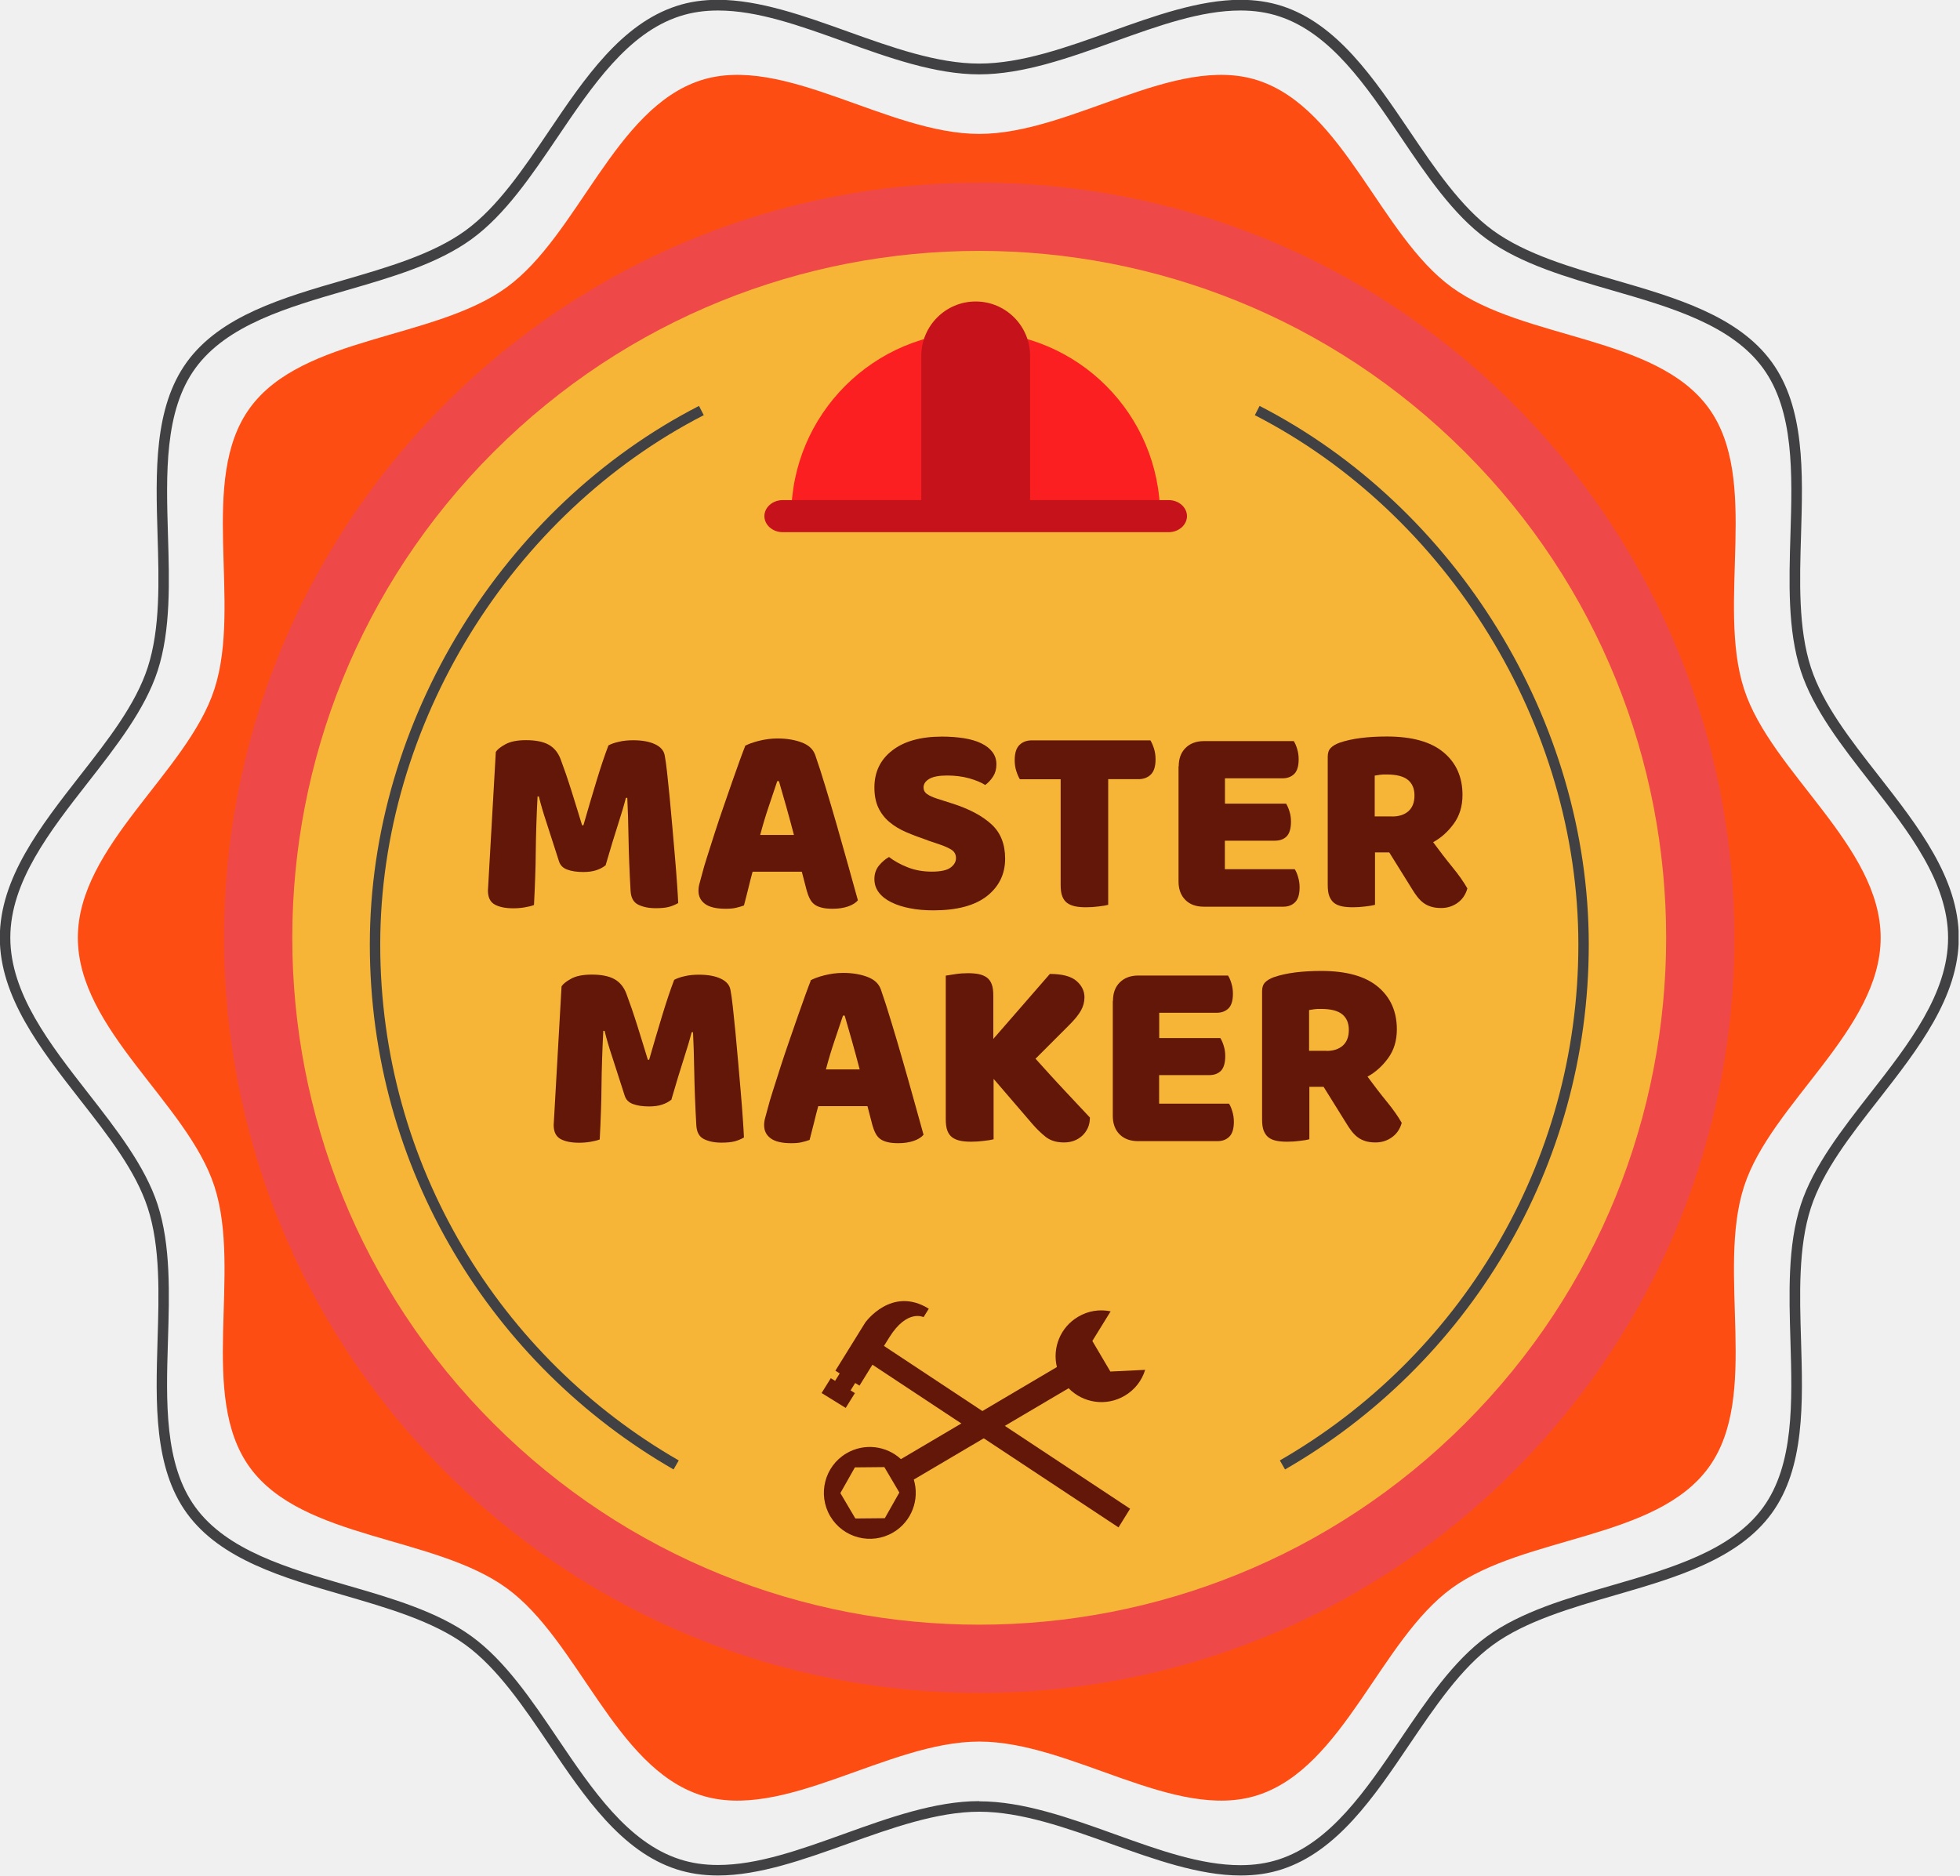
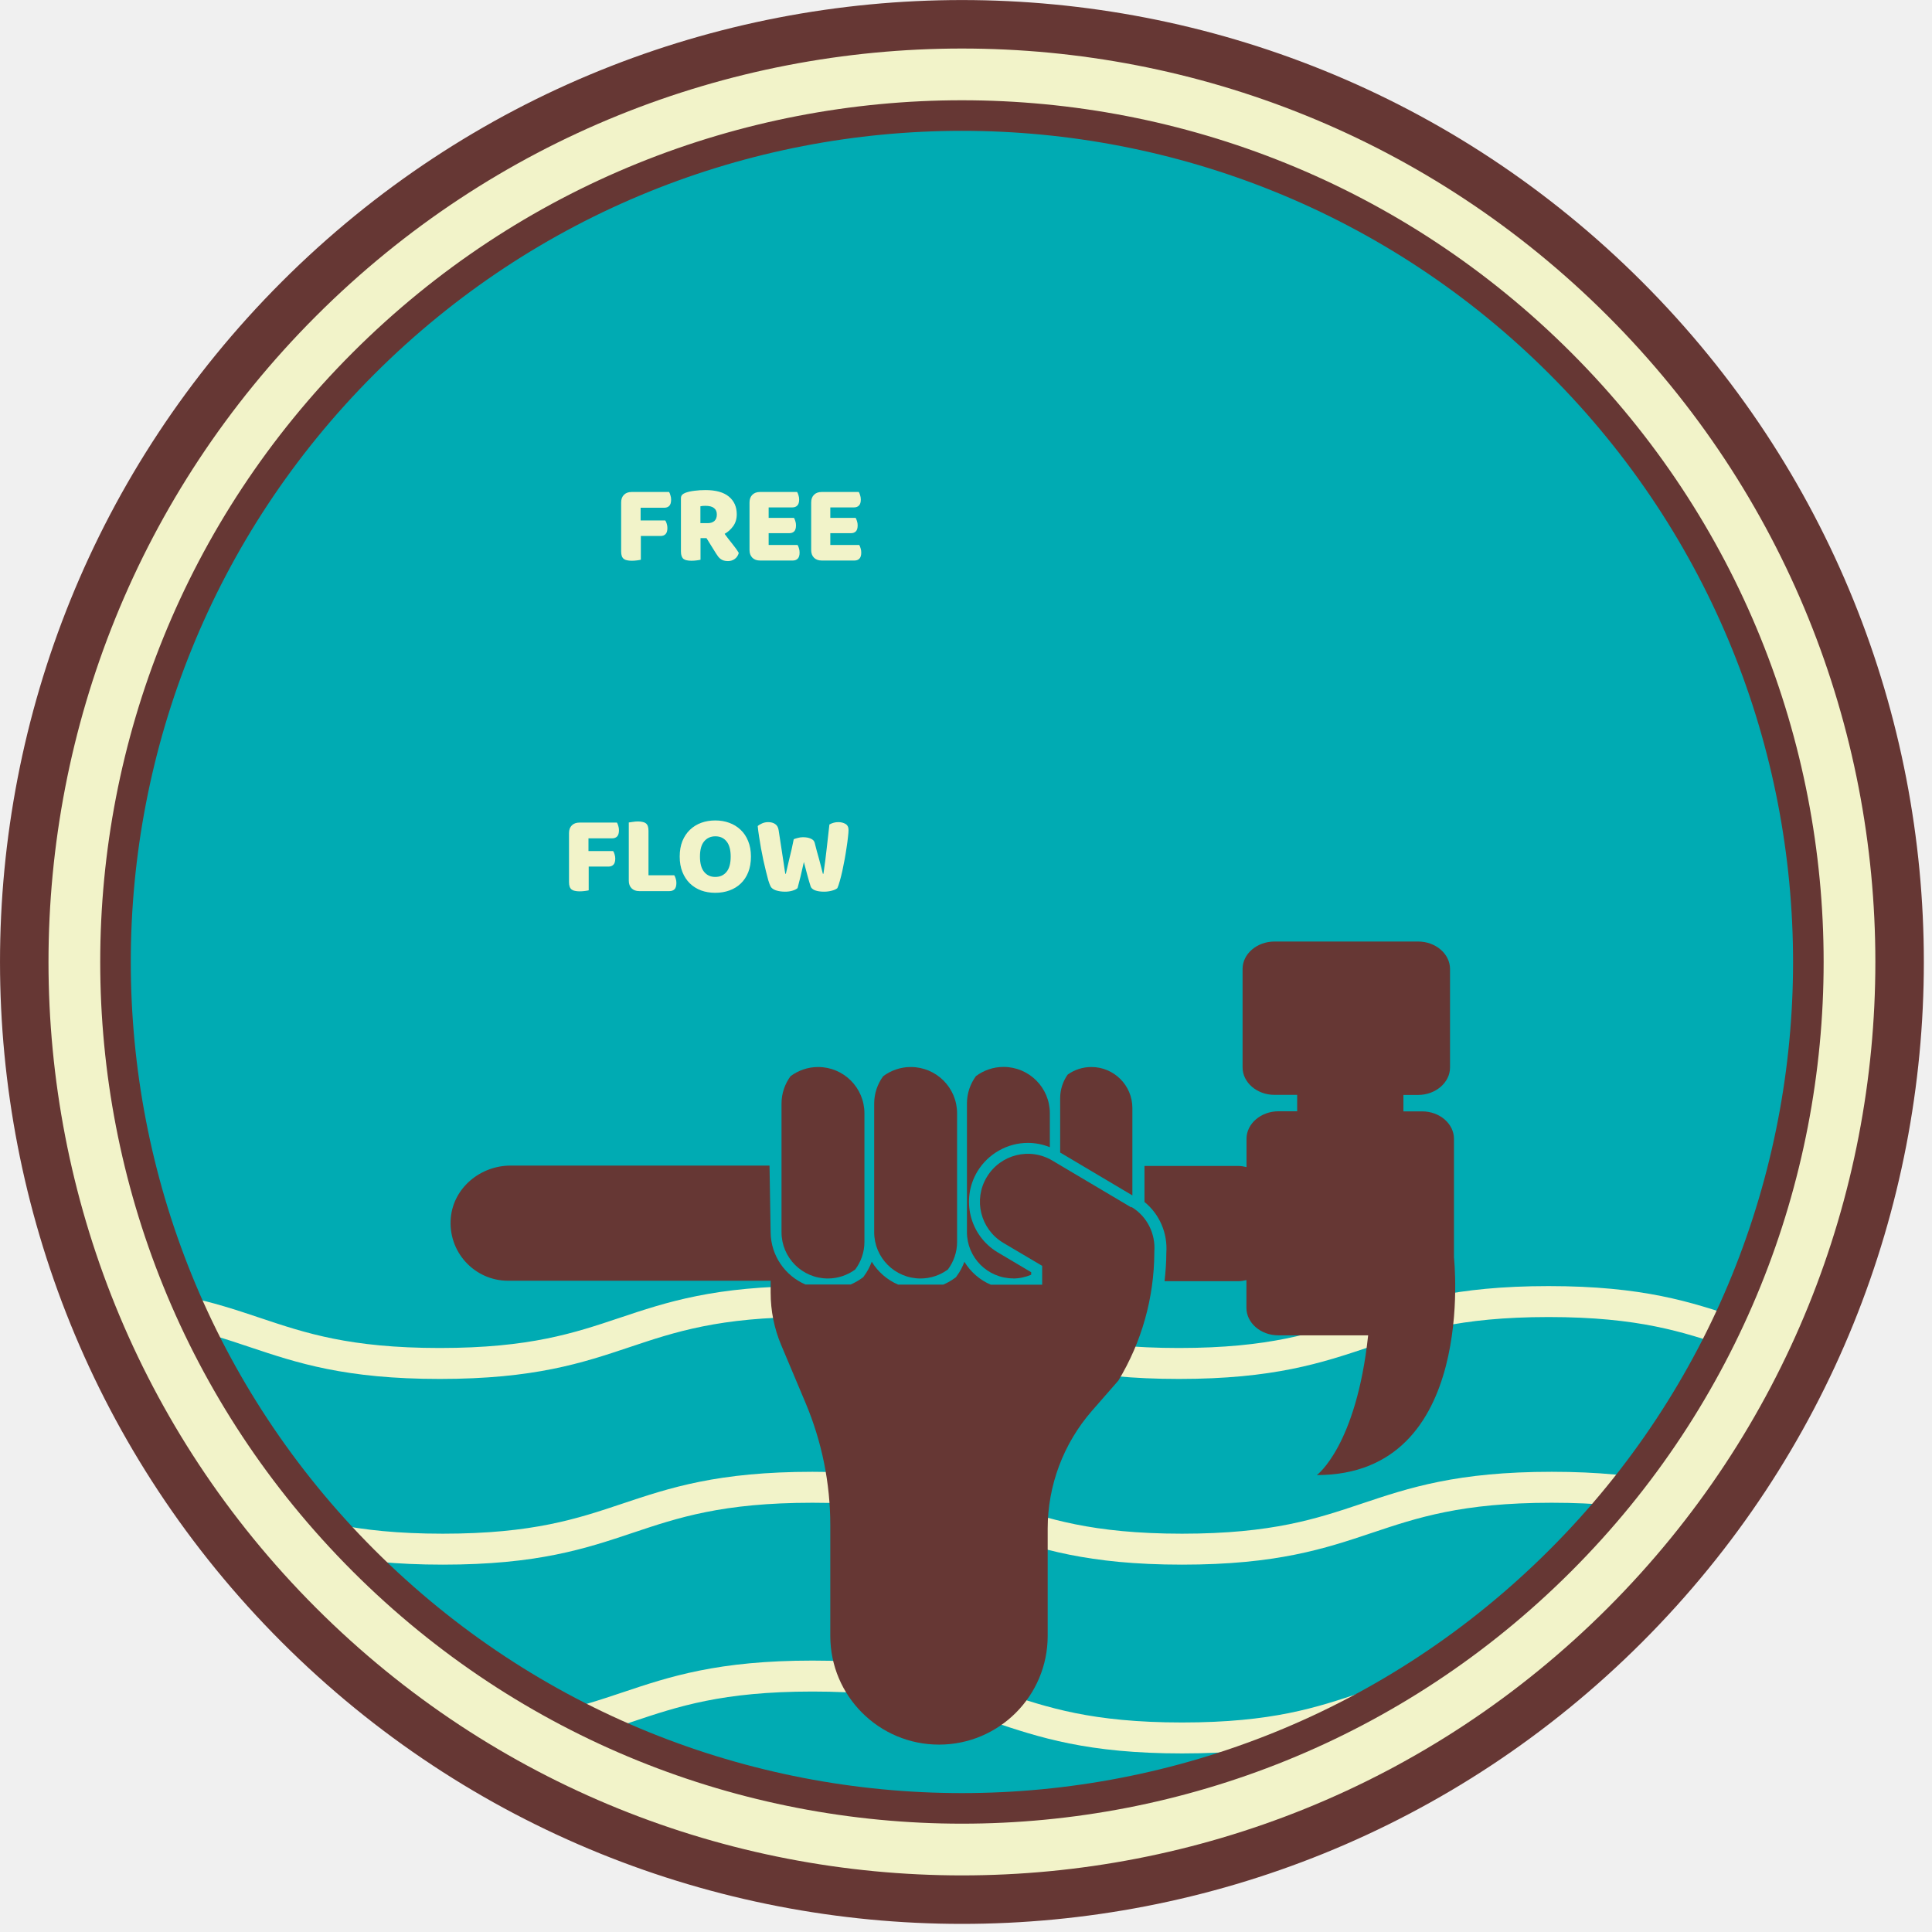
- <svg xmlns="http://www.w3.org/2000/svg" width="209" height="200" viewBox="0 0 209 200" fill="none">
-   <g clip-path="url(#clip0_1830_1242)">
-     <path d="M132.28 200C127.87 200 123.08 198.28 118.45 196.62C113.76 194.94 108.91 193.2 104.42 193.2C99.93 193.2 95.08 194.94 90.39 196.62C85.76 198.28 80.97 200 76.56 200C74.96 200 73.51 199.78 72.14 199.34C66.25 197.43 62.34 191.64 58.55 186.03C55.85 182.03 53.05 177.89 49.63 175.4C46.15 172.87 41.31 171.47 36.63 170.11C30.18 168.24 23.52 166.31 19.93 161.38C16.39 156.51 16.6 149.61 16.8 142.94C16.95 138.03 17.11 132.96 15.75 128.8C14.47 124.87 11.58 121.16 8.51 117.24C4.32 111.87 -0.02 106.32 -0.02 99.99C-0.02 93.66 4.32 88.11 8.51 82.74C11.58 78.82 14.47 75.11 15.75 71.18C17.1 67.02 16.95 61.95 16.8 57.04C16.6 50.37 16.39 43.47 19.93 38.6C23.52 33.67 30.18 31.74 36.63 29.87C41.31 28.51 46.16 27.11 49.64 24.58C53.06 22.09 55.85 17.95 58.55 13.95C62.33 8.35 66.25 2.56 72.14 0.64C73.51 0.19 74.96 -0.02 76.56 -0.02C80.97 -0.02 85.76 1.7 90.39 3.36C95.08 5.04 99.92 6.78 104.42 6.78C108.92 6.78 113.76 5.04 118.45 3.36C123.08 1.7 127.87 -0.02 132.28 -0.02C133.88 -0.02 135.33 0.2 136.7 0.64C142.59 2.55 146.5 8.35 150.29 13.95C152.99 17.95 155.79 22.09 159.21 24.58C162.69 27.11 167.53 28.51 172.22 29.87C178.67 31.74 185.33 33.67 188.92 38.6C192.46 43.47 192.25 50.37 192.05 57.04C191.9 61.95 191.75 67.02 193.1 71.18C194.38 75.11 197.27 78.82 200.34 82.74C204.53 88.11 208.87 93.66 208.87 99.99C208.87 106.32 204.53 111.87 200.34 117.24C197.27 121.16 194.38 124.87 193.1 128.8C191.75 132.96 191.9 138.03 192.05 142.94C192.25 149.61 192.46 156.51 188.92 161.38C185.33 166.31 178.67 168.24 172.22 170.11C167.54 171.47 162.69 172.87 159.21 175.4C155.79 177.89 153 182.03 150.29 186.03C146.51 191.63 142.59 197.42 136.7 199.34C135.33 199.79 133.88 200 132.28 200ZM104.42 192.09C109.1 192.09 114.04 193.86 118.82 195.58C123.57 197.29 128.06 198.9 132.27 198.9C133.75 198.9 135.09 198.7 136.35 198.29C141.88 196.5 145.68 190.86 149.36 185.42C152.12 181.34 154.97 177.12 158.54 174.52C162.18 171.87 167.11 170.44 171.89 169.06C178.16 167.24 184.64 165.37 188 160.75C191.32 156.19 191.11 149.48 190.92 143C190.77 138 190.61 132.82 192.02 128.48C193.36 124.36 196.45 120.41 199.44 116.58C203.52 111.36 207.73 105.96 207.73 100.01C207.73 94.06 203.51 88.66 199.44 83.44C196.45 79.61 193.36 75.66 192.02 71.54C190.61 67.2 190.77 62.03 190.92 57.02C191.12 50.53 191.32 43.83 188 39.27C184.64 34.65 178.16 32.77 171.89 30.96C167.11 29.58 162.18 28.15 158.54 25.5C154.96 22.9 152.11 18.68 149.36 14.6C145.68 9.15 141.88 3.52 136.35 1.73C135.09 1.32 133.75 1.12 132.27 1.12C128.06 1.12 123.57 2.73 118.81 4.44C114.03 6.16 109.09 7.93 104.41 7.93C99.73 7.93 94.79 6.16 90.01 4.44C85.26 2.73 80.77 1.12 76.56 1.12C75.08 1.12 73.74 1.32 72.48 1.73C66.95 3.52 63.15 9.16 59.47 14.6C56.71 18.68 53.87 22.9 50.29 25.5C46.65 28.15 41.71 29.58 36.94 30.96C30.67 32.78 24.19 34.65 20.83 39.27C17.51 43.83 17.72 50.54 17.91 57.02C18.06 62.02 18.22 67.19 16.81 71.53C15.47 75.65 12.38 79.6 9.39 83.43C5.31 88.65 1.1 94.04 1.1 99.99C1.1 105.94 5.32 111.34 9.39 116.56C12.38 120.39 15.47 124.34 16.81 128.46C18.22 132.8 18.06 137.97 17.91 142.97C17.71 149.45 17.51 156.16 20.83 160.72C24.19 165.34 30.68 167.22 36.94 169.04C41.72 170.42 46.65 171.85 50.29 174.5C53.87 177.1 56.72 181.32 59.47 185.4C63.15 190.85 66.95 196.48 72.48 198.27C73.74 198.68 75.08 198.88 76.56 198.88C80.77 198.88 85.26 197.27 90.01 195.56C94.79 193.84 99.73 192.07 104.41 192.07L104.42 192.09Z" fill="#414143" />
-     <path d="M200.54 100C200.54 109.81 188.85 117.65 185.98 126.5C183 135.67 187.75 148.87 182.19 156.5C176.58 164.21 162.53 163.75 154.81 169.36C147.17 174.92 143.3 188.45 134.13 191.43C125.28 194.3 114.23 185.72 104.42 185.72C94.61 185.72 83.56 194.3 74.71 191.43C65.54 188.45 61.67 174.91 54.03 169.36C46.32 163.75 32.27 164.21 26.65 156.5C21.09 148.87 25.84 135.67 22.86 126.5C19.99 117.65 8.3 109.81 8.3 100C8.3 90.19 19.99 82.35 22.86 73.5C25.84 64.33 21.09 51.13 26.65 43.5C32.26 35.79 46.31 36.25 54.03 30.64C61.66 25.08 65.54 11.55 74.71 8.57C83.56 5.7 94.61 14.28 104.42 14.28C114.23 14.28 125.28 5.7 134.13 8.57C143.3 11.55 147.17 25.09 154.81 30.64C162.52 36.25 176.57 35.79 182.19 43.5C187.75 51.14 183 64.33 185.98 73.5C188.85 82.35 200.54 90.19 200.54 100Z" fill="#FE4D13" />
-     <path d="M161.36 156.948C192.809 125.499 192.809 74.51 161.36 43.061C129.911 11.612 78.922 11.612 47.474 43.061C16.024 74.51 16.024 125.499 47.474 156.948C78.922 188.397 129.911 188.397 161.36 156.948Z" fill="#EF4848" />
-     <path d="M156.212 151.8C184.818 123.194 184.818 76.815 156.212 48.209C127.606 19.603 81.227 19.603 52.621 48.209C24.015 76.815 24.015 123.194 52.621 151.8C81.227 180.406 127.606 180.406 156.212 151.8Z" fill="#F7B538" />
-     <path d="M104.04 35.38C93.18 35.38 84.37 44.19 84.37 55.05H123.71C123.71 44.18 114.9 35.38 104.04 35.38Z" fill="#FB1F21" />
-     <path d="M126.57 55.04C126.57 55.98 125.69 56.75 124.62 56.75H83.46C82.39 56.75 81.51 55.98 81.51 55.04C81.51 54.1 82.39 53.33 83.46 53.33H124.62C125.69 53.33 126.57 54.1 126.57 55.04Z" fill="#C6121B" />
-     <path d="M109.84 56.12V37.95C109.84 34.75 107.24 32.15 104.04 32.15C100.84 32.15 98.24 34.75 98.24 37.95V56.12H109.85H109.84Z" fill="#C6121B" />
-     <path d="M118.39 146.24L116.48 143L118.43 139.84C117.28 139.6 116.05 139.77 114.96 140.42C113.06 141.54 112.2 143.74 112.7 145.78L96.07 155.6C94.52 154.17 92.17 153.86 90.26 154.98C87.93 156.35 87.16 159.36 88.53 161.69C89.91 164.02 92.91 164.79 95.24 163.42C97.23 162.25 98.08 159.89 97.44 157.78L113.95 148.04C115.48 149.62 117.95 150.01 119.93 148.84C121.02 148.2 121.77 147.2 122.11 146.08L118.39 146.26V146.24ZM95.9 159.16L94.35 161.9L91.21 161.93L89.61 159.22L91.16 156.48L94.3 156.45L95.9 159.16Z" fill="#621708" />
-     <path d="M120.49 160.88L94.26 143.53L94.82 142.63C96.73 139.55 98.48 140.46 98.48 140.46L99.04 139.56C95.06 137.09 92.26 141.04 92.26 141.04L89.08 146.17L89.54 146.46L89.05 147.25L88.59 146.97L87.61 148.55L90.18 150.14L91.16 148.56L90.7 148.27L91.19 147.48L91.65 147.76L93.03 145.53L119.27 162.88L120.51 160.88H120.49Z" fill="#621708" />
-     <path d="M72.1 156.22C52.91 145.18 39.99 124.46 39.99 100.73C39.99 77 54.13 54.39 74.79 43.78" stroke="#414143" stroke-width="1.11" stroke-miterlimit="10" />
-     <path d="M136.75 156.22C155.94 145.18 168.86 124.46 168.86 100.73C168.86 77 154.72 54.39 134.06 43.78" stroke="#414143" stroke-width="1.11" stroke-miterlimit="10" />
-     <path d="M64.55 92.29C64.3 92.5 63.97 92.67 63.58 92.8C63.19 92.93 62.72 92.99 62.2 92.99C61.5 92.99 60.93 92.9 60.48 92.73C60.02 92.56 59.73 92.26 59.6 91.83C59.06 90.13 58.61 88.75 58.27 87.7C57.92 86.65 57.65 85.72 57.46 84.93H57.32C57.26 86.07 57.22 87.11 57.19 88.05C57.16 88.99 57.14 89.9 57.13 90.79C57.13 91.68 57.1 92.58 57.07 93.49C57.04 94.4 57 95.4 56.94 96.51C56.69 96.61 56.36 96.69 55.95 96.76C55.54 96.83 55.14 96.86 54.73 96.86C53.88 96.86 53.22 96.72 52.74 96.45C52.27 96.18 52.03 95.69 52.03 94.97L52.87 80.18C53.03 79.93 53.36 79.66 53.89 79.37C54.41 79.08 55.15 78.93 56.09 78.93C57.11 78.93 57.92 79.09 58.5 79.41C59.08 79.73 59.51 80.25 59.78 80.96C59.95 81.42 60.14 81.96 60.35 82.55C60.55 83.15 60.76 83.77 60.96 84.41C61.16 85.05 61.36 85.68 61.55 86.31C61.74 86.94 61.92 87.5 62.07 88.01H62.21C62.67 86.39 63.14 84.82 63.6 83.3C64.06 81.78 64.49 80.51 64.88 79.49C65.17 79.33 65.54 79.2 66 79.1C66.45 78.99 66.96 78.94 67.52 78.94C68.47 78.94 69.24 79.08 69.84 79.36C70.44 79.64 70.79 80.04 70.88 80.56C70.96 80.95 71.04 81.54 71.13 82.34C71.22 83.14 71.31 84.05 71.41 85.05C71.51 86.06 71.6 87.12 71.7 88.24C71.8 89.36 71.89 90.44 71.98 91.47C72.07 92.5 72.14 93.45 72.2 94.31C72.26 95.17 72.3 95.83 72.32 96.3C71.99 96.49 71.65 96.63 71.29 96.72C70.93 96.81 70.47 96.85 69.91 96.85C69.17 96.85 68.56 96.72 68.05 96.47C67.55 96.22 67.28 95.73 67.24 94.99C67.12 92.88 67.05 90.99 67.02 89.31C66.99 87.63 66.95 86.22 66.89 85.08H66.74C66.55 85.83 66.27 86.78 65.9 87.92C65.53 89.06 65.09 90.52 64.57 92.3L64.55 92.29Z" fill="#621708" />
-     <path d="M79.4 79.56C79.73 79.37 80.23 79.18 80.89 79.01C81.56 78.84 82.23 78.75 82.91 78.75C83.88 78.75 84.73 78.89 85.48 79.17C86.23 79.45 86.7 79.89 86.92 80.49C87.27 81.5 87.65 82.66 88.05 84C88.46 85.33 88.86 86.71 89.27 88.13C89.68 89.55 90.07 90.95 90.46 92.34C90.85 93.72 91.19 94.95 91.48 96.01C91.25 96.28 90.9 96.5 90.44 96.66C89.98 96.82 89.42 96.91 88.79 96.91C88.33 96.91 87.93 96.87 87.62 96.79C87.31 96.71 87.04 96.6 86.84 96.44C86.64 96.29 86.47 96.08 86.35 95.83C86.22 95.58 86.11 95.29 86.02 94.96L85.5 92.96H80.25C80.09 93.54 79.94 94.14 79.79 94.76C79.64 95.38 79.48 95.98 79.33 96.56C79.06 96.66 78.77 96.74 78.47 96.81C78.17 96.88 77.81 96.91 77.38 96.91C76.39 96.91 75.66 96.74 75.19 96.4C74.72 96.06 74.48 95.59 74.48 94.99C74.48 94.72 74.52 94.45 74.6 94.18C74.68 93.91 74.76 93.59 74.86 93.22C74.99 92.7 75.18 92.05 75.43 91.28C75.67 90.51 75.94 89.67 76.23 88.77C76.52 87.87 76.83 86.95 77.16 86C77.49 85.05 77.8 84.16 78.09 83.32C78.38 82.48 78.65 81.73 78.89 81.07C79.13 80.41 79.32 79.91 79.46 79.56H79.4ZM82.88 83.3C82.61 84.11 82.3 85.02 81.97 86.01C81.63 87.01 81.33 88.02 81.06 89.04H84.66C84.39 88 84.11 86.98 83.83 85.98C83.55 84.98 83.29 84.09 83.06 83.3H82.89H82.88Z" fill="#621708" />
-     <path d="M98.95 89.62C98.1 89.33 97.33 89.04 96.63 88.74C95.93 88.44 95.34 88.08 94.83 87.65C94.33 87.23 93.94 86.72 93.66 86.13C93.38 85.54 93.24 84.82 93.24 83.97C93.24 82.33 93.87 81.01 95.14 80.03C96.41 79.04 98.18 78.55 100.46 78.55C101.29 78.55 102.06 78.61 102.78 78.72C103.49 78.84 104.11 79.01 104.62 79.26C105.13 79.5 105.53 79.81 105.82 80.19C106.11 80.57 106.25 81.01 106.25 81.51C106.25 82.01 106.13 82.44 105.9 82.8C105.67 83.16 105.39 83.46 105.06 83.71C104.63 83.44 104.06 83.2 103.35 83C102.63 82.8 101.85 82.7 101 82.7C100.15 82.7 99.49 82.82 99.09 83.06C98.68 83.3 98.48 83.61 98.48 83.97C98.48 84.26 98.6 84.5 98.86 84.68C99.11 84.86 99.49 85.03 99.99 85.19L101.53 85.68C103.35 86.26 104.74 87 105.72 87.9C106.7 88.8 107.18 90.02 107.18 91.57C107.18 93.21 106.53 94.54 105.24 95.56C103.94 96.57 102.04 97.08 99.53 97.08C98.64 97.08 97.81 97.01 97.05 96.86C96.29 96.72 95.62 96.5 95.05 96.22C94.48 95.94 94.03 95.59 93.72 95.18C93.4 94.76 93.24 94.29 93.24 93.74C93.24 93.19 93.4 92.7 93.73 92.3C94.06 91.9 94.42 91.6 94.8 91.39C95.34 91.81 96 92.18 96.79 92.49C97.57 92.8 98.43 92.95 99.36 92.95C100.29 92.95 100.97 92.81 101.36 92.52C101.75 92.23 101.94 91.89 101.94 91.51C101.94 91.13 101.78 90.83 101.48 90.63C101.17 90.43 100.73 90.23 100.17 90.04L98.95 89.63V89.62Z" fill="#621708" />
-     <path d="M108.75 83.09C108.61 82.88 108.49 82.59 108.37 82.22C108.25 81.85 108.2 81.47 108.2 81.06C108.2 80.31 108.37 79.77 108.71 79.44C109.05 79.11 109.49 78.95 110.03 78.95H122.67C122.8 79.16 122.93 79.45 123.05 79.82C123.17 80.19 123.22 80.57 123.22 80.98C123.22 81.73 123.05 82.27 122.71 82.6C122.37 82.93 121.93 83.09 121.39 83.09H118.17V96.49C117.96 96.55 117.62 96.61 117.17 96.66C116.72 96.72 116.27 96.75 115.82 96.75C115.37 96.75 114.98 96.72 114.65 96.65C114.31 96.58 114.03 96.46 113.79 96.29C113.56 96.12 113.38 95.87 113.27 95.57C113.15 95.26 113.1 94.86 113.1 94.35V83.1H108.75V83.09Z" fill="#621708" />
-     <path d="M125.69 81.73C125.69 80.9 125.93 80.24 126.42 79.76C126.9 79.28 127.56 79.03 128.39 79.03H137.96C138.09 79.24 138.22 79.52 138.32 79.87C138.43 80.22 138.48 80.59 138.48 80.97C138.48 81.7 138.32 82.23 138 82.54C137.68 82.85 137.26 83 136.74 83H130.62V85.7H137.14C137.27 85.91 137.4 86.19 137.5 86.53C137.61 86.87 137.66 87.23 137.66 87.62C137.66 88.36 137.5 88.88 137.2 89.19C136.89 89.5 136.47 89.65 135.95 89.65H130.61V92.69H138.06C138.2 92.9 138.32 93.18 138.42 93.53C138.53 93.88 138.58 94.25 138.58 94.63C138.58 95.36 138.42 95.89 138.1 96.21C137.78 96.53 137.36 96.69 136.84 96.69H128.37C127.54 96.69 126.88 96.45 126.4 95.97C125.92 95.49 125.67 94.83 125.67 94V81.73H125.69Z" fill="#621708" />
-     <path d="M146.62 90.92V96.49C146.41 96.55 146.07 96.61 145.62 96.66C145.16 96.72 144.72 96.75 144.27 96.75C143.82 96.75 143.43 96.72 143.1 96.65C142.76 96.58 142.48 96.46 142.26 96.29C142.04 96.12 141.87 95.87 141.75 95.57C141.63 95.26 141.58 94.86 141.58 94.35V80.69C141.58 80.28 141.69 79.97 141.91 79.75C142.13 79.53 142.44 79.35 142.82 79.21C143.48 78.98 144.24 78.81 145.11 78.7C145.98 78.59 146.91 78.54 147.89 78.54C150.56 78.54 152.57 79.1 153.92 80.22C155.27 81.34 155.95 82.86 155.95 84.77C155.95 85.97 155.64 86.99 155.02 87.84C154.4 88.69 153.67 89.35 152.82 89.81C153.52 90.76 154.2 91.65 154.88 92.48C155.56 93.31 156.09 94.07 156.47 94.74C156.28 95.42 155.92 95.93 155.41 96.29C154.9 96.65 154.32 96.83 153.68 96.83C153.25 96.83 152.89 96.78 152.58 96.68C152.27 96.58 152 96.45 151.77 96.27C151.54 96.1 151.33 95.88 151.13 95.63C150.94 95.38 150.75 95.11 150.58 94.82L148.14 90.9H146.6L146.62 90.92ZM148.45 87.07C149.18 87.07 149.76 86.88 150.19 86.5C150.61 86.12 150.83 85.57 150.83 84.83C150.83 84.09 150.59 83.54 150.12 83.16C149.65 82.78 148.9 82.59 147.87 82.59C147.58 82.59 147.35 82.59 147.17 82.62C147 82.64 146.8 82.67 146.59 82.71V87.06H148.45V87.07Z" fill="#621708" />
-     <path d="M71.56 117.29C71.31 117.5 70.98 117.67 70.59 117.8C70.2 117.93 69.73 117.99 69.21 117.99C68.51 117.99 67.94 117.9 67.49 117.73C67.03 117.56 66.74 117.26 66.61 116.83C66.07 115.13 65.62 113.75 65.28 112.7C64.93 111.65 64.66 110.72 64.47 109.93H64.33C64.27 111.07 64.23 112.11 64.2 113.05C64.17 113.99 64.15 114.9 64.14 115.79C64.14 116.68 64.11 117.58 64.08 118.49C64.05 119.4 64.01 120.4 63.95 121.51C63.7 121.61 63.37 121.69 62.96 121.76C62.55 121.83 62.15 121.86 61.74 121.86C60.89 121.86 60.23 121.72 59.75 121.45C59.28 121.18 59.04 120.69 59.04 119.97L59.88 105.18C60.04 104.93 60.37 104.66 60.9 104.37C61.42 104.08 62.16 103.93 63.1 103.93C64.12 103.93 64.93 104.09 65.51 104.41C66.09 104.73 66.52 105.25 66.79 105.96C66.96 106.42 67.15 106.96 67.36 107.55C67.56 108.15 67.77 108.77 67.97 109.41C68.17 110.05 68.37 110.68 68.56 111.31C68.75 111.94 68.93 112.5 69.08 113.01H69.22C69.68 111.39 70.15 109.82 70.61 108.3C71.07 106.78 71.5 105.51 71.89 104.49C72.18 104.33 72.55 104.2 73.01 104.1C73.46 103.99 73.97 103.94 74.53 103.94C75.48 103.94 76.25 104.08 76.85 104.36C77.45 104.64 77.8 105.04 77.89 105.56C77.97 105.95 78.05 106.54 78.14 107.34C78.23 108.14 78.32 109.05 78.42 110.05C78.52 111.06 78.61 112.12 78.71 113.24C78.81 114.36 78.9 115.44 78.99 116.47C79.08 117.5 79.15 118.45 79.21 119.31C79.27 120.17 79.31 120.83 79.33 121.3C79 121.49 78.66 121.63 78.3 121.72C77.94 121.81 77.48 121.85 76.92 121.85C76.18 121.85 75.57 121.72 75.06 121.47C74.56 121.22 74.29 120.73 74.25 119.99C74.13 117.88 74.06 115.99 74.03 114.31C74 112.63 73.96 111.22 73.9 110.08H73.75C73.56 110.83 73.28 111.78 72.91 112.92C72.54 114.06 72.1 115.52 71.58 117.3L71.56 117.29Z" fill="#621708" />
-     <path d="M86.4 104.56C86.73 104.37 87.23 104.18 87.89 104.01C88.56 103.84 89.23 103.75 89.91 103.75C90.88 103.75 91.73 103.89 92.48 104.17C93.23 104.45 93.7 104.89 93.92 105.49C94.27 106.5 94.65 107.66 95.05 109C95.46 110.33 95.86 111.71 96.27 113.13C96.68 114.55 97.07 115.95 97.46 117.34C97.85 118.72 98.19 119.95 98.48 121.01C98.25 121.28 97.9 121.5 97.44 121.66C96.98 121.82 96.42 121.91 95.79 121.91C95.33 121.91 94.93 121.87 94.62 121.79C94.31 121.71 94.04 121.6 93.84 121.44C93.64 121.29 93.47 121.08 93.35 120.83C93.22 120.58 93.11 120.29 93.02 119.96L92.5 117.96H87.25C87.09 118.54 86.94 119.14 86.79 119.76C86.64 120.38 86.48 120.98 86.33 121.56C86.06 121.66 85.77 121.74 85.47 121.81C85.17 121.88 84.81 121.91 84.38 121.91C83.39 121.91 82.66 121.74 82.19 121.4C81.72 121.06 81.48 120.59 81.48 119.99C81.48 119.72 81.52 119.45 81.6 119.18C81.68 118.91 81.76 118.59 81.86 118.22C81.99 117.7 82.18 117.05 82.43 116.28C82.67 115.51 82.94 114.67 83.23 113.77C83.52 112.87 83.83 111.95 84.16 111C84.49 110.05 84.8 109.16 85.09 108.32C85.38 107.48 85.65 106.73 85.89 106.07C86.13 105.41 86.32 104.91 86.46 104.56H86.4ZM89.89 108.3C89.62 109.11 89.31 110.02 88.98 111.01C88.64 112.01 88.34 113.02 88.07 114.04H91.67C91.4 113 91.12 111.98 90.84 110.98C90.56 109.98 90.3 109.09 90.07 108.3H89.9H89.89Z" fill="#621708" />
-     <path d="M105.95 115.08V121.49C105.74 121.55 105.4 121.61 104.93 121.66C104.47 121.72 104.01 121.75 103.57 121.75C103.13 121.75 102.73 121.72 102.4 121.65C102.06 121.58 101.78 121.46 101.54 121.29C101.31 121.12 101.13 120.87 101.02 120.57C100.9 120.26 100.85 119.86 100.85 119.35V104.04C101.06 104 101.4 103.95 101.87 103.88C102.33 103.81 102.78 103.78 103.2 103.78C103.62 103.78 104.04 103.81 104.37 103.88C104.7 103.95 104.99 104.07 105.23 104.24C105.46 104.41 105.64 104.66 105.75 104.96C105.87 105.27 105.92 105.68 105.92 106.18V110.79L111.95 103.86C113.26 103.86 114.21 104.11 114.78 104.6C115.35 105.09 115.64 105.68 115.64 106.35C115.64 106.85 115.51 107.33 115.26 107.77C115.01 108.22 114.6 108.72 114.04 109.28L110.42 112.9C110.9 113.44 111.41 114 111.94 114.58C112.47 115.16 112.99 115.73 113.51 116.28C114.02 116.83 114.51 117.36 114.99 117.86C115.46 118.36 115.87 118.8 116.22 119.17C116.22 119.59 116.14 119.97 115.99 120.3C115.83 120.63 115.63 120.91 115.37 121.14C115.11 121.37 114.81 121.55 114.49 121.66C114.16 121.78 113.81 121.83 113.45 121.83C112.66 121.83 112.01 121.63 111.51 121.24C111.01 120.84 110.52 120.37 110.06 119.83L105.97 115.07L105.95 115.08Z" fill="#621708" />
-     <path d="M118.68 106.73C118.68 105.9 118.92 105.24 119.41 104.76C119.89 104.28 120.55 104.03 121.38 104.03H130.95C131.08 104.24 131.21 104.52 131.31 104.87C131.42 105.22 131.47 105.59 131.47 105.97C131.47 106.7 131.31 107.23 130.99 107.54C130.67 107.85 130.25 108 129.73 108H123.61V110.7H130.13C130.26 110.91 130.39 111.19 130.49 111.53C130.6 111.87 130.65 112.23 130.65 112.62C130.65 113.36 130.49 113.88 130.19 114.19C129.88 114.5 129.46 114.65 128.94 114.65H123.6V117.69H131.05C131.19 117.9 131.31 118.18 131.41 118.53C131.52 118.88 131.57 119.25 131.57 119.63C131.57 120.36 131.41 120.89 131.09 121.21C130.77 121.53 130.35 121.69 129.83 121.69H121.36C120.53 121.69 119.87 121.45 119.39 120.97C118.91 120.49 118.66 119.83 118.66 119V106.73H118.68Z" fill="#621708" />
-     <path d="M139.62 115.92V121.49C139.41 121.55 139.07 121.61 138.62 121.66C138.16 121.72 137.72 121.75 137.27 121.75C136.82 121.75 136.43 121.72 136.1 121.65C135.76 121.58 135.48 121.46 135.26 121.29C135.04 121.12 134.87 120.87 134.75 120.57C134.63 120.26 134.58 119.86 134.58 119.35V105.69C134.58 105.28 134.69 104.97 134.91 104.75C135.13 104.53 135.44 104.35 135.82 104.21C136.48 103.98 137.24 103.81 138.11 103.7C138.98 103.59 139.91 103.54 140.89 103.54C143.56 103.54 145.57 104.1 146.92 105.22C148.27 106.34 148.95 107.86 148.95 109.77C148.95 110.97 148.64 111.99 148.02 112.84C147.4 113.69 146.67 114.35 145.82 114.81C146.52 115.76 147.2 116.65 147.88 117.48C148.56 118.31 149.09 119.07 149.47 119.74C149.28 120.42 148.92 120.93 148.41 121.29C147.9 121.65 147.32 121.83 146.68 121.83C146.25 121.83 145.89 121.78 145.58 121.68C145.27 121.58 145 121.45 144.77 121.27C144.54 121.1 144.33 120.88 144.13 120.63C143.94 120.38 143.75 120.11 143.58 119.82L141.14 115.9H139.6L139.62 115.92ZM141.45 112.07C142.18 112.07 142.76 111.88 143.19 111.5C143.61 111.12 143.83 110.57 143.83 109.83C143.83 109.09 143.59 108.54 143.12 108.16C142.65 107.78 141.9 107.59 140.87 107.59C140.58 107.59 140.35 107.59 140.17 107.62C140 107.64 139.8 107.67 139.59 107.71V112.06H141.45V112.07Z" fill="#621708" />
+ <svg xmlns="http://www.w3.org/2000/svg" width="206" height="206" viewBox="0 0 206 206" fill="none">
+   <g clip-path="url(#clip0_1834_1768)">
+     <path d="M102.67 202.58C157.887 202.58 202.65 157.818 202.65 102.6C202.65 47.383 157.887 2.62 102.67 2.62C47.453 2.62 2.69 47.383 2.69 102.6C2.69 157.818 47.453 202.58 102.67 202.58Z" fill="#00ABB3" />
+     <path d="M102.67 2.62C47.45 2.62 2.69 47.38 2.69 102.6C2.69 157.82 47.45 202.58 102.67 202.58C157.89 202.58 202.65 157.82 202.65 102.6C202.65 47.38 157.89 2.62 102.67 2.62ZM102.67 191.52C53.57 191.52 13.76 151.71 13.76 102.61C13.76 53.51 53.57 13.69 102.67 13.69C151.77 13.69 191.58 53.5 191.58 102.6C191.58 151.7 151.77 191.51 102.67 191.51V191.52Z" fill="#F2F3C9" />
+     <mask id="mask0_1834_1768" style="mask-type:luminance" maskUnits="userSpaceOnUse" x="2" y="2" width="201" height="201">
+       <path d="M173.262 173.267C212.307 134.222 212.307 70.918 173.262 31.873C134.218 -7.171 70.914 -7.171 31.869 31.873C-7.175 70.918 -7.175 134.222 31.869 173.267C70.914 212.311 134.218 212.311 173.262 173.267Z" fill="white" />
+     </mask>
+     <g mask="url(#mask0_1834_1768)">
+       <path d="M7.49 138.78C27.19 138.78 27.19 145.38 46.89 145.38C66.59 145.38 66.59 138.78 86.3 138.78C106.01 138.78 106 145.38 125.71 145.38C145.42 145.38 145.42 138.78 165.12 138.78C184.82 138.78 184.83 145.38 204.53 145.38" stroke="#F2F3C9" stroke-width="3.3" stroke-miterlimit="10" />
+       <path d="M7.82 158.58C27.52 158.58 27.52 165.18 47.22 165.18C66.92 165.18 66.92 158.58 86.63 158.58C106.34 158.58 106.33 165.18 126.04 165.18C145.75 165.18 145.75 158.58 165.45 158.58C185.15 158.58 185.16 165.18 204.86 165.18" stroke="#F2F3C9" stroke-width="3.3" stroke-miterlimit="10" />
+       <path d="M7.82 178.71C27.52 178.71 27.52 185.31 47.22 185.31C66.92 185.31 66.92 178.71 86.63 178.71C106.34 178.71 106.33 185.31 126.04 185.31C145.75 185.31 145.75 178.71 165.45 178.71C185.15 178.71 185.16 185.31 204.86 185.31" stroke="#F2F3C9" stroke-width="3.3" stroke-miterlimit="10" />
+     </g>
+     <path d="M71.342 52.458C71.398 52.546 71.446 52.666 71.486 52.818C71.534 52.962 71.558 53.114 71.558 53.274C71.558 53.586 71.49 53.81 71.354 53.946C71.226 54.074 71.05 54.138 70.826 54.138H68.306V55.494H70.934C70.998 55.582 71.05 55.698 71.09 55.842C71.138 55.986 71.162 56.138 71.162 56.298C71.162 56.602 71.094 56.822 70.958 56.958C70.83 57.086 70.654 57.15 70.43 57.15H68.33V59.682C68.242 59.706 68.102 59.73 67.91 59.754C67.726 59.778 67.542 59.79 67.358 59.79C67.174 59.79 67.01 59.774 66.866 59.742C66.73 59.718 66.614 59.67 66.518 59.598C66.422 59.526 66.35 59.426 66.302 59.298C66.254 59.17 66.23 59.002 66.23 58.794V53.574C66.23 53.23 66.33 52.958 66.53 52.758C66.73 52.558 67.002 52.458 67.346 52.458H71.342ZM74.693 57.378V59.682C74.605 59.706 74.465 59.73 74.273 59.754C74.089 59.778 73.905 59.79 73.721 59.79C73.537 59.79 73.373 59.774 73.229 59.742C73.093 59.718 72.977 59.67 72.881 59.598C72.793 59.526 72.725 59.426 72.677 59.298C72.629 59.17 72.605 59.002 72.605 58.794V53.142C72.605 52.974 72.649 52.846 72.737 52.758C72.833 52.662 72.961 52.586 73.121 52.53C73.393 52.434 73.709 52.366 74.069 52.326C74.429 52.278 74.813 52.254 75.221 52.254C76.325 52.254 77.157 52.486 77.717 52.95C78.277 53.414 78.557 54.042 78.557 54.834C78.557 55.33 78.429 55.754 78.173 56.106C77.917 56.458 77.613 56.73 77.261 56.922C77.549 57.314 77.833 57.682 78.113 58.026C78.393 58.37 78.613 58.682 78.773 58.962C78.693 59.242 78.545 59.458 78.329 59.61C78.121 59.754 77.885 59.826 77.621 59.826C77.445 59.826 77.293 59.806 77.165 59.766C77.037 59.726 76.925 59.67 76.829 59.598C76.733 59.526 76.645 59.438 76.565 59.334C76.485 59.23 76.409 59.118 76.337 58.998L75.329 57.378H74.693ZM75.449 55.782C75.753 55.782 75.993 55.706 76.169 55.554C76.345 55.394 76.433 55.162 76.433 54.858C76.433 54.554 76.333 54.326 76.133 54.174C75.941 54.014 75.633 53.934 75.209 53.934C75.089 53.934 74.993 53.938 74.921 53.946C74.849 53.954 74.769 53.966 74.681 53.982V55.782H75.449ZM79.918 53.574C79.918 53.23 80.017 52.958 80.218 52.758C80.418 52.558 80.689 52.458 81.034 52.458H84.993C85.049 52.546 85.097 52.662 85.138 52.806C85.186 52.95 85.21 53.102 85.21 53.262C85.21 53.566 85.141 53.782 85.005 53.91C84.877 54.038 84.706 54.102 84.49 54.102H81.957V55.218H84.657C84.713 55.306 84.761 55.422 84.802 55.566C84.85 55.702 84.874 55.85 84.874 56.01C84.874 56.314 84.809 56.53 84.681 56.658C84.553 56.786 84.382 56.85 84.165 56.85H81.957V58.11H85.041C85.097 58.198 85.145 58.314 85.186 58.458C85.234 58.602 85.257 58.754 85.257 58.914C85.257 59.218 85.189 59.438 85.053 59.574C84.925 59.702 84.754 59.766 84.537 59.766H81.034C80.689 59.766 80.418 59.666 80.218 59.466C80.017 59.266 79.918 58.994 79.918 58.65V53.574ZM86.492 53.574C86.492 53.23 86.592 52.958 86.792 52.758C86.992 52.558 87.264 52.458 87.608 52.458H91.568C91.624 52.546 91.672 52.662 91.712 52.806C91.76 52.95 91.784 53.102 91.784 53.262C91.784 53.566 91.716 53.782 91.58 53.91C91.452 54.038 91.28 54.102 91.064 54.102H88.532V55.218H91.232C91.288 55.306 91.336 55.422 91.376 55.566C91.424 55.702 91.448 55.85 91.448 56.01C91.448 56.314 91.384 56.53 91.256 56.658C91.128 56.786 90.956 56.85 90.74 56.85H88.532V58.11H91.616C91.672 58.198 91.72 58.314 91.76 58.458C91.808 58.602 91.832 58.754 91.832 58.914C91.832 59.218 91.764 59.438 91.628 59.574C91.5 59.702 91.328 59.766 91.112 59.766H87.608C87.264 59.766 86.992 59.666 86.792 59.466C86.592 59.266 86.492 58.994 86.492 58.65V53.574Z" fill="#F2F3C9" />
+     <path d="M65.782 87.708C65.838 87.796 65.886 87.916 65.926 88.068C65.974 88.212 65.998 88.364 65.998 88.524C65.998 88.836 65.93 89.06 65.794 89.196C65.666 89.324 65.49 89.388 65.266 89.388H62.746V90.744H65.374C65.438 90.832 65.49 90.948 65.53 91.092C65.578 91.236 65.602 91.388 65.602 91.548C65.602 91.852 65.534 92.072 65.398 92.208C65.27 92.336 65.094 92.4 64.87 92.4H62.77V94.932C62.682 94.956 62.542 94.98 62.35 95.004C62.166 95.028 61.982 95.04 61.798 95.04C61.614 95.04 61.45 95.024 61.306 94.992C61.17 94.968 61.054 94.92 60.958 94.848C60.862 94.776 60.79 94.676 60.742 94.548C60.694 94.42 60.67 94.252 60.67 94.044V88.824C60.67 88.48 60.77 88.208 60.97 88.008C61.17 87.808 61.442 87.708 61.786 87.708H65.782ZM68.161 95.016C67.817 95.016 67.545 94.916 67.345 94.716C67.145 94.516 67.045 94.244 67.045 93.9V87.696C67.133 87.68 67.273 87.66 67.465 87.636C67.657 87.604 67.841 87.588 68.017 87.588C68.201 87.588 68.361 87.604 68.497 87.636C68.641 87.66 68.761 87.708 68.857 87.78C68.953 87.852 69.025 87.952 69.073 88.08C69.121 88.208 69.145 88.376 69.145 88.584V93.324H71.893C71.949 93.412 72.001 93.532 72.049 93.684C72.097 93.828 72.121 93.98 72.121 94.14C72.121 94.46 72.053 94.688 71.917 94.824C71.781 94.952 71.601 95.016 71.377 95.016H68.161ZM72.474 91.332C72.474 90.708 72.57 90.156 72.762 89.676C72.962 89.196 73.23 88.796 73.566 88.476C73.91 88.148 74.31 87.9 74.766 87.732C75.23 87.564 75.73 87.48 76.266 87.48C76.802 87.48 77.298 87.564 77.754 87.732C78.218 87.9 78.622 88.148 78.966 88.476C79.31 88.796 79.578 89.196 79.77 89.676C79.97 90.156 80.07 90.708 80.07 91.332C80.07 91.956 79.974 92.512 79.782 93C79.59 93.48 79.322 93.884 78.978 94.212C78.642 94.532 78.242 94.776 77.778 94.944C77.314 95.112 76.81 95.196 76.266 95.196C75.722 95.196 75.218 95.112 74.754 94.944C74.29 94.768 73.89 94.516 73.554 94.188C73.218 93.86 72.954 93.456 72.762 92.976C72.57 92.496 72.474 91.948 72.474 91.332ZM74.634 91.332C74.634 92.06 74.782 92.604 75.078 92.964C75.374 93.324 75.77 93.504 76.266 93.504C76.77 93.504 77.17 93.324 77.466 92.964C77.762 92.604 77.91 92.06 77.91 91.332C77.91 90.612 77.762 90.072 77.466 89.712C77.178 89.352 76.782 89.172 76.278 89.172C75.782 89.172 75.382 89.352 75.078 89.712C74.782 90.064 74.634 90.604 74.634 91.332ZM84.632 89.484C84.719 89.444 84.856 89.4 85.04 89.352C85.231 89.296 85.424 89.268 85.615 89.268C85.951 89.268 86.231 89.32 86.456 89.424C86.68 89.52 86.816 89.664 86.864 89.856C86.951 90.184 87.031 90.492 87.103 90.78C87.183 91.06 87.26 91.332 87.332 91.596C87.403 91.852 87.472 92.108 87.535 92.364C87.608 92.62 87.675 92.888 87.74 93.168H87.799C87.871 92.68 87.936 92.216 87.992 91.776C88.047 91.328 88.1 90.892 88.147 90.468C88.195 90.036 88.243 89.612 88.291 89.196C88.34 88.772 88.388 88.344 88.436 87.912C88.731 87.744 89.047 87.66 89.383 87.66C89.68 87.66 89.936 87.724 90.151 87.852C90.368 87.98 90.475 88.196 90.475 88.5C90.475 88.676 90.456 88.928 90.415 89.256C90.383 89.576 90.335 89.936 90.272 90.336C90.216 90.736 90.147 91.156 90.067 91.596C89.987 92.036 89.903 92.456 89.816 92.856C89.728 93.256 89.635 93.62 89.54 93.948C89.451 94.268 89.368 94.516 89.287 94.692C89.168 94.804 88.972 94.896 88.7 94.968C88.427 95.04 88.147 95.076 87.859 95.076C87.484 95.076 87.163 95.028 86.9 94.932C86.644 94.828 86.487 94.684 86.431 94.5C86.328 94.18 86.216 93.8 86.096 93.36C85.975 92.92 85.847 92.436 85.712 91.908C85.6 92.428 85.484 92.936 85.364 93.432C85.243 93.928 85.135 94.348 85.04 94.692C84.919 94.804 84.74 94.896 84.499 94.968C84.26 95.04 83.996 95.076 83.707 95.076C83.347 95.076 83.019 95.028 82.724 94.932C82.436 94.828 82.248 94.684 82.159 94.5C82.088 94.356 82.007 94.144 81.919 93.864C81.84 93.576 81.755 93.252 81.668 92.892C81.579 92.524 81.487 92.128 81.391 91.704C81.303 91.28 81.219 90.856 81.139 90.432C81.067 90.008 80.999 89.596 80.936 89.196C80.871 88.788 80.823 88.416 80.791 88.08C80.903 87.976 81.059 87.88 81.26 87.792C81.46 87.704 81.675 87.66 81.907 87.66C82.212 87.66 82.46 87.728 82.651 87.864C82.852 87.992 82.975 88.212 83.023 88.524C83.151 89.34 83.255 90.02 83.335 90.564C83.424 91.108 83.492 91.556 83.54 91.908C83.596 92.252 83.635 92.52 83.659 92.712C83.683 92.904 83.707 93.056 83.731 93.168H83.791C83.864 92.848 83.931 92.552 83.996 92.28C84.059 92.008 84.124 91.736 84.188 91.464C84.26 91.184 84.332 90.888 84.403 90.576C84.475 90.256 84.552 89.892 84.632 89.484Z" fill="#F2F3C9" />
+     <path d="M173.262 173.267C212.307 134.222 212.307 70.918 173.262 31.873C134.218 -7.171 70.914 -7.171 31.869 31.873C-7.175 70.918 -7.175 134.222 31.869 173.267C70.914 212.311 134.218 212.311 173.262 173.267Z" stroke="#663734" stroke-width="5.17" stroke-miterlimit="10" />
+     <path d="M166.382 166.386C201.627 131.142 201.627 73.999 166.382 38.754C131.137 3.509 73.994 3.509 38.749 38.754C3.505 73.999 3.505 131.142 38.749 166.386C73.994 201.631 131.137 201.631 166.382 166.386Z" stroke="#663734" stroke-width="3.26" stroke-miterlimit="10" />
+     <path d="M98.15 136.32C99.24 136.32 100.25 135.96 101.07 135.36C101.68 134.54 102.05 133.52 102.05 132.42V118.71C102.05 115.98 99.84 113.77 97.11 113.77C96.01 113.77 94.99 114.14 94.17 114.75C93.57 115.57 93.21 116.58 93.21 117.67V131.38C93.21 134.11 95.42 136.32 98.15 136.32Z" fill="#663734" />
+     <path d="M88.27 136.32C89.36 136.32 90.37 135.96 91.19 135.36C91.8 134.54 92.17 133.52 92.17 132.42V118.71C92.17 115.98 89.96 113.77 87.23 113.77C86.13 113.77 85.11 114.14 84.29 114.75C83.69 115.57 83.33 116.58 83.33 117.67V131.38C83.33 134.11 85.54 136.32 88.27 136.32Z" fill="#663734" />
+     <path d="M108.03 136.32C108.71 136.32 109.36 136.17 109.95 135.92V135.65L106.36 133.52C103.39 131.73 102.43 127.87 104.22 124.9C105.35 123.03 107.41 121.86 109.6 121.86C110.4 121.86 111.19 122.02 111.94 122.32V118.7C111.94 115.97 109.73 113.76 107 113.76C105.9 113.76 104.88 114.13 104.06 114.74C103.46 115.56 103.1 116.57 103.1 117.66V131.37C103.1 134.1 105.31 136.31 108.04 136.31L108.03 136.32Z" fill="#663734" />
+     <path d="M120.74 118.14C120.74 115.73 118.78 113.77 116.37 113.77C115.43 113.77 114.55 114.07 113.84 114.58C113.34 115.29 113.04 116.16 113.04 117.1V122.89L120.74 127.46V118.14Z" fill="#663734" />
+     <path d="M120.64 128.75L112.23 123.76C109.81 122.3 106.68 123.08 105.22 125.5C103.76 127.92 104.54 131.05 106.96 132.51L111.12 134.97V136.98H105.64C104.47 136.48 103.49 135.62 102.83 134.54C102.63 135.07 102.37 135.58 102.02 136.05L101.92 136.19L101.78 136.29C101.4 136.57 101 136.79 100.58 136.97H95.76C94.59 136.47 93.61 135.61 92.95 134.53C92.75 135.06 92.49 135.57 92.14 136.04L92.04 136.18L91.9 136.28C91.52 136.56 91.12 136.78 90.7 136.96H85.88C83.72 136.03 82.2 133.9 82.17 131.41L82.05 124.28H54.45C51.24 124.28 48.38 126.62 48.07 129.81C47.72 133.47 50.59 136.56 54.18 136.56H82.17V137.82C82.17 139.75 82.55 141.66 83.3 143.43L85.89 149.58C87.63 153.71 88.53 158.14 88.53 162.62V174.43C88.53 180.83 93.72 186.02 100.12 186.02C106.52 186.02 111.71 180.83 111.71 174.43V162.99C111.71 158.38 113.39 153.92 116.42 150.44L119.25 147.2C121.74 143.08 123.06 138.37 123.08 133.56V133.45C123.22 131.59 122.35 129.72 120.64 128.69V128.75Z" fill="#663734" />
+     <path d="M155.03 134.09V121.43C155.03 119.82 153.51 118.5 151.63 118.5H149.64V116.75H151.2C153.07 116.75 154.61 115.43 154.61 113.82V103.32C154.61 101.71 153.08 100.39 151.21 100.39H135.9C134.03 100.39 132.49 101.7 132.49 103.31V113.81C132.49 115.42 134.02 116.74 135.89 116.74H138.31V118.49H136.32C134.45 118.49 132.91 119.81 132.91 121.42V124.44C132.62 124.37 132.32 124.32 132.01 124.32H122.03V128.16C123.64 129.47 124.51 131.48 124.36 133.6C124.36 134.61 124.28 135.61 124.17 136.61H132C132.31 136.61 132.61 136.56 132.9 136.49V139.45C132.9 141.06 134.43 142.38 136.3 142.38H145.88C144.61 154.2 140.41 157.28 140.41 157.28C157.58 157.28 155.03 134.08 155.03 134.08V134.09Z" fill="#663734" />
  </g>
  <defs>
-     <clipPath id="clip0_1830_1242">
-       <rect width="208.85" height="200" fill="white" />
+     <clipPath id="clip0_1834_1768">
+       <rect width="205.14" height="205.14" fill="white" />
    </clipPath>
  </defs>
</svg>
